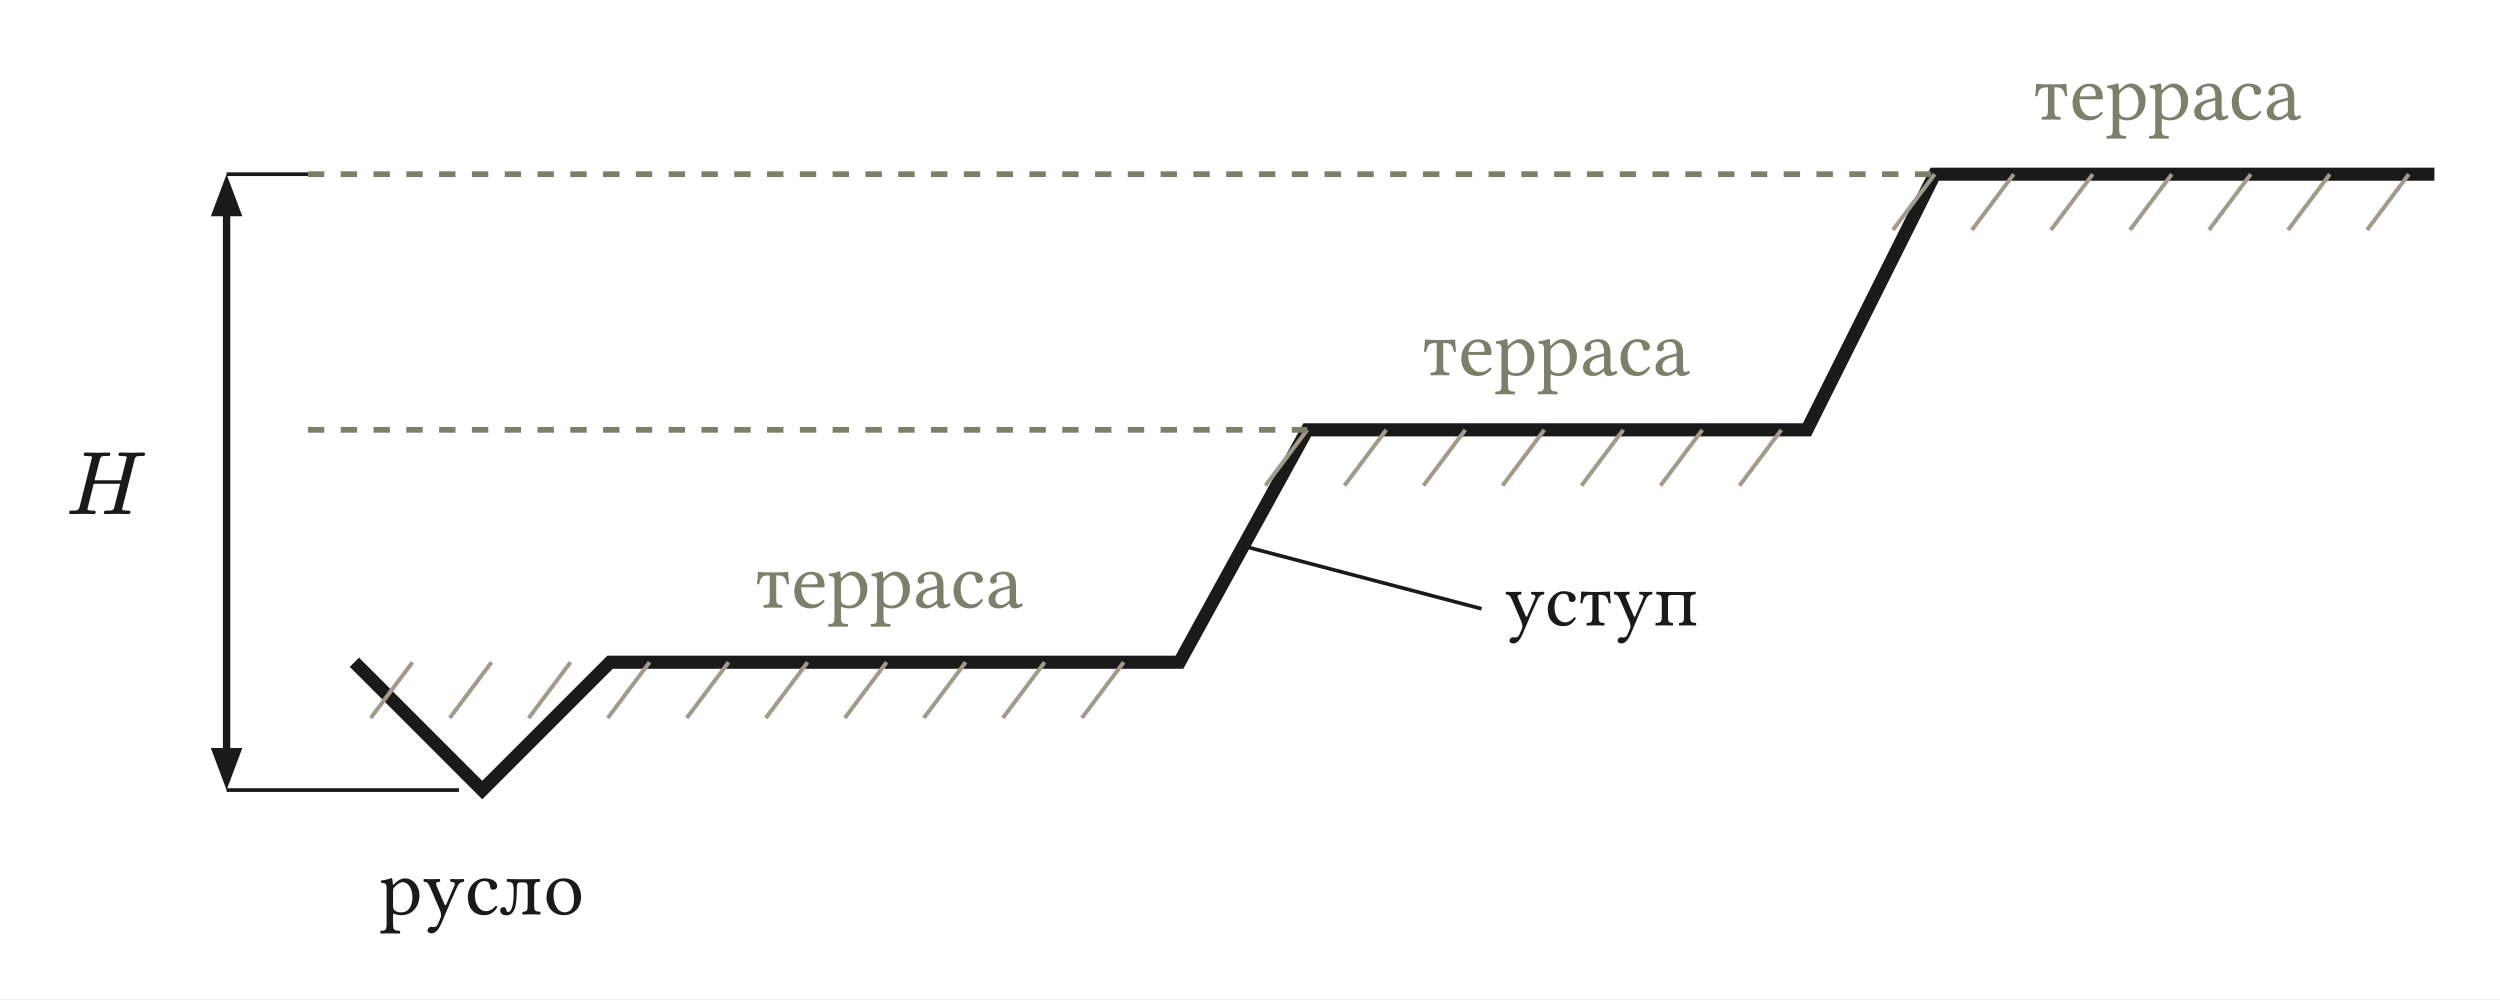
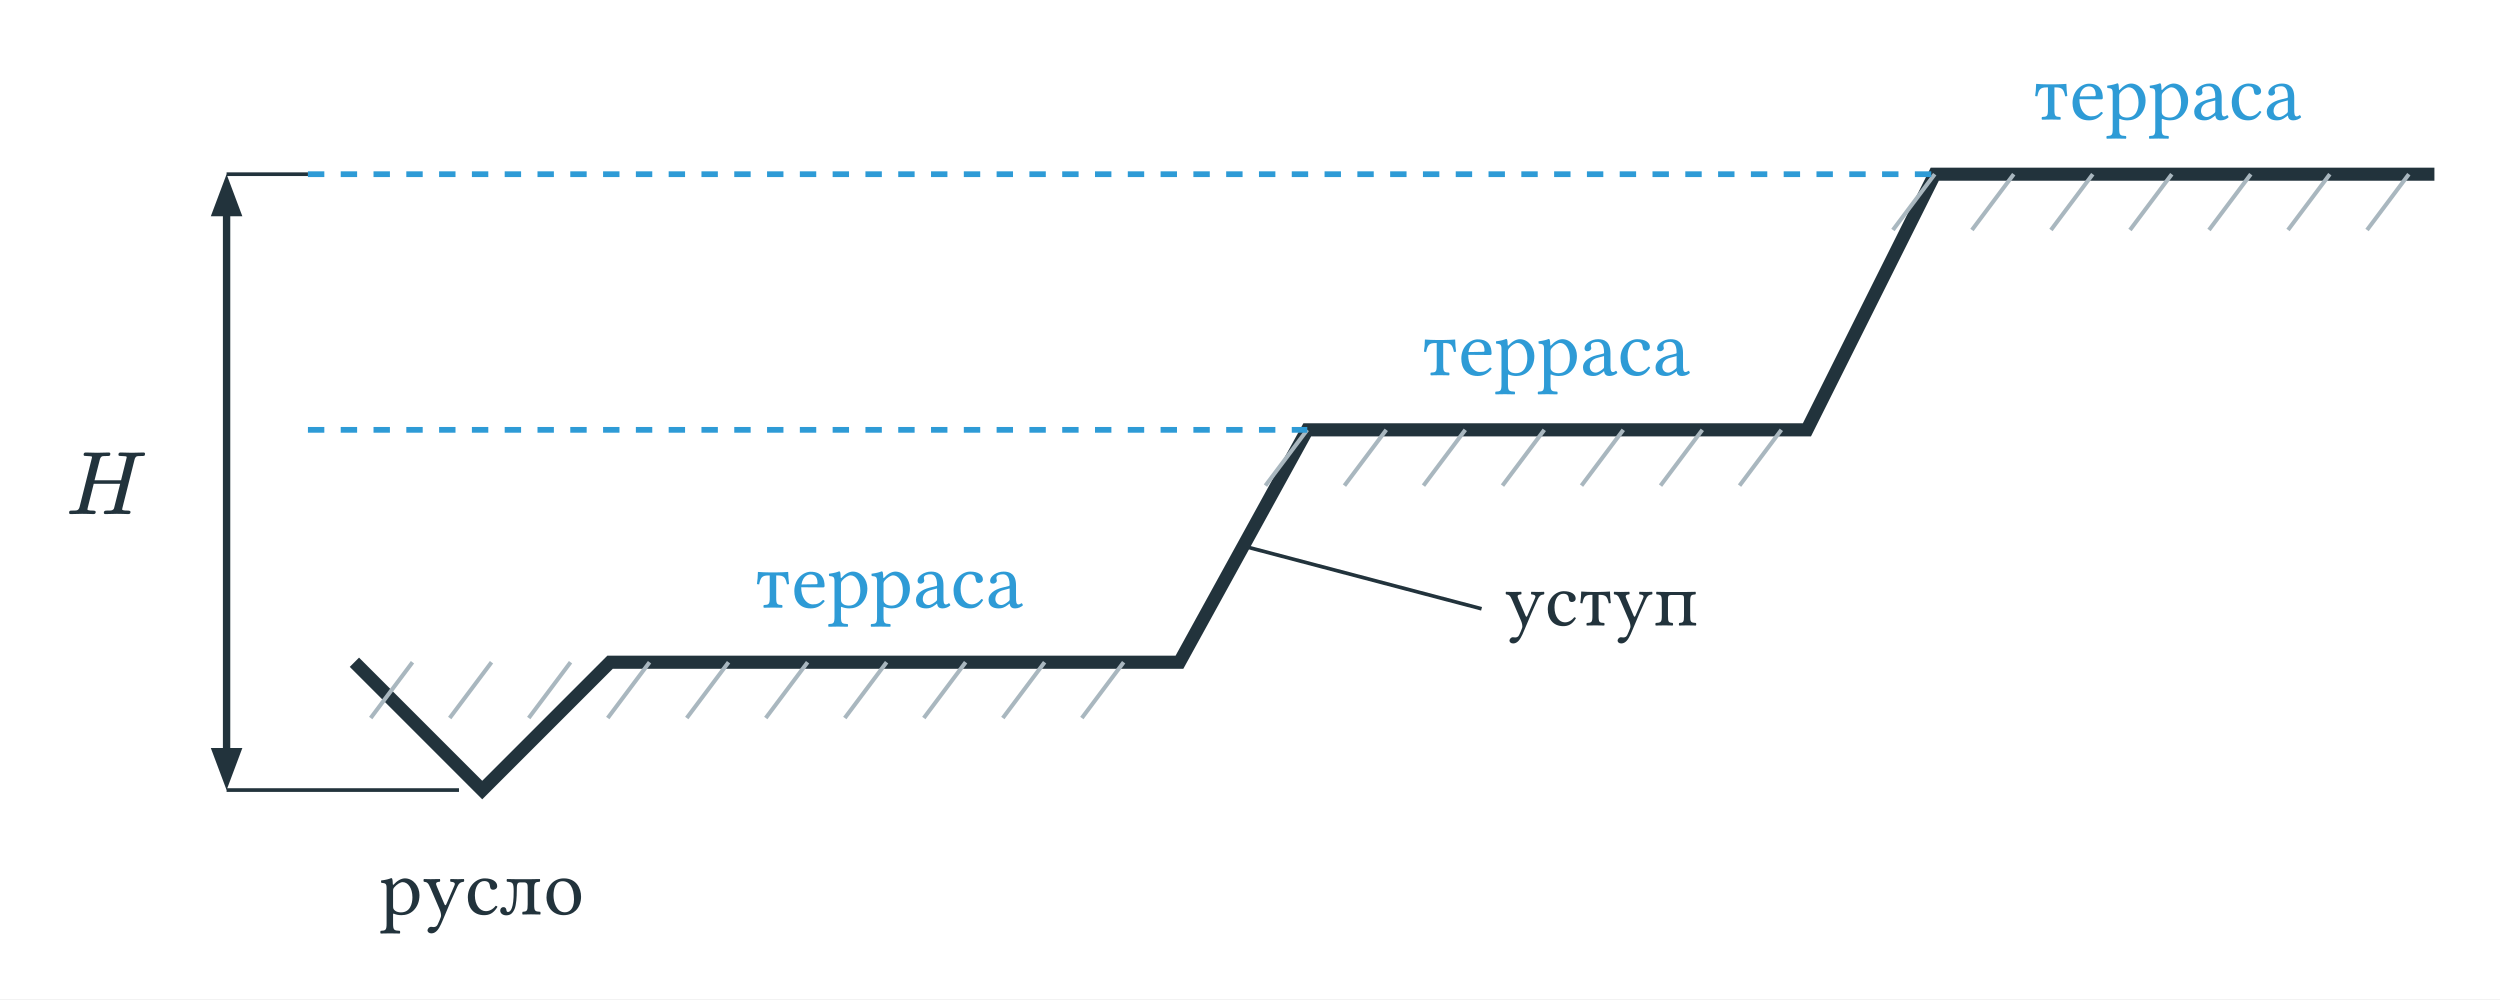
<svg xmlns="http://www.w3.org/2000/svg" xmlns:xlink="http://www.w3.org/1999/xlink" class="typst-doc" viewBox="0 0 304.928 121.865" width="304.928pt" height="121.865pt">
  <path class="typst-shape" fill="#ffffff" fill-rule="nonzero" d="M 0 0 L 0 121.865 L 304.928 121.865 L 304.928 0 Z " />
  <g>
    <g transform="translate(8 8)">
      <g class="typst-group">
        <g>
          <g transform="translate(35.22735 13.2474)">
-             <path class="typst-shape" fill="none" stroke="#1a1a18" stroke-width="1.6" stroke-linecap="butt" stroke-linejoin="miter" stroke-miterlimit="4" d="M 0 59.528 L 15.591 75.118 L 31.181 59.528 L 100.63 59.528 L 116.22 31.181 L 177.165 31.181 L 192.756 0 L 253.701 0 " />
+             <path class="typst-shape" fill="none" stroke="#22333c" stroke-width="1.6" stroke-linecap="butt" stroke-linejoin="miter" stroke-miterlimit="4" d="M 0 59.528 L 15.591 75.118 L 31.181 59.528 L 100.63 59.528 L 116.22 31.181 L 177.165 31.181 L 192.756 0 L 253.701 0 " />
          </g>
          <g transform="translate(37.2116 72.77496)">
-             <path class="typst-shape" fill="none" stroke="#a29b8c" stroke-width="0.5" stroke-linecap="butt" stroke-linejoin="miter" stroke-miterlimit="4" d="M 5.102 0 L 0 6.803 " />
+             <path class="typst-shape" fill="none" stroke="#a9b7bf" stroke-width="0.5" stroke-linecap="butt" stroke-linejoin="miter" stroke-miterlimit="4" d="M 5.102 0 L 0 6.803 " />
          </g>
          <g transform="translate(46.84939 72.77496)">
-             <path class="typst-shape" fill="none" stroke="#a29b8c" stroke-width="0.5" stroke-linecap="butt" stroke-linejoin="miter" stroke-miterlimit="4" d="M 5.102 0 L 0 6.803 " />
+             <path class="typst-shape" fill="none" stroke="#a9b7bf" stroke-width="0.5" stroke-linecap="butt" stroke-linejoin="miter" stroke-miterlimit="4" d="M 5.102 0 L 0 6.803 " />
          </g>
          <g transform="translate(56.48719 72.77496)">
-             <path class="typst-shape" fill="none" stroke="#a29b8c" stroke-width="0.5" stroke-linecap="butt" stroke-linejoin="miter" stroke-miterlimit="4" d="M 5.102 0 L 0 6.803 " />
+             <path class="typst-shape" fill="none" stroke="#a9b7bf" stroke-width="0.5" stroke-linecap="butt" stroke-linejoin="miter" stroke-miterlimit="4" d="M 5.102 0 L 0 6.803 " />
          </g>
          <g transform="translate(66.12498 72.77496)">
-             <path class="typst-shape" fill="none" stroke="#a29b8c" stroke-width="0.5" stroke-linecap="butt" stroke-linejoin="miter" stroke-miterlimit="4" d="M 5.102 0 L 0 6.803 " />
+             <path class="typst-shape" fill="none" stroke="#a9b7bf" stroke-width="0.5" stroke-linecap="butt" stroke-linejoin="miter" stroke-miterlimit="4" d="M 5.102 0 L 0 6.803 " />
          </g>
          <g transform="translate(75.76278 72.77496)">
-             <path class="typst-shape" fill="none" stroke="#a29b8c" stroke-width="0.5" stroke-linecap="butt" stroke-linejoin="miter" stroke-miterlimit="4" d="M 5.102 0 L 0 6.803 " />
+             <path class="typst-shape" fill="none" stroke="#a9b7bf" stroke-width="0.5" stroke-linecap="butt" stroke-linejoin="miter" stroke-miterlimit="4" d="M 5.102 0 L 0 6.803 " />
          </g>
          <g transform="translate(85.40057 72.77496)">
-             <path class="typst-shape" fill="none" stroke="#a29b8c" stroke-width="0.5" stroke-linecap="butt" stroke-linejoin="miter" stroke-miterlimit="4" d="M 5.102 0 L 0 6.803 " />
+             <path class="typst-shape" fill="none" stroke="#a9b7bf" stroke-width="0.5" stroke-linecap="butt" stroke-linejoin="miter" stroke-miterlimit="4" d="M 5.102 0 L 0 6.803 " />
          </g>
          <g transform="translate(95.03837 72.77496)">
-             <path class="typst-shape" fill="none" stroke="#a29b8c" stroke-width="0.5" stroke-linecap="butt" stroke-linejoin="miter" stroke-miterlimit="4" d="M 5.102 0 L 0 6.803 " />
+             <path class="typst-shape" fill="none" stroke="#a9b7bf" stroke-width="0.5" stroke-linecap="butt" stroke-linejoin="miter" stroke-miterlimit="4" d="M 5.102 0 L 0 6.803 " />
          </g>
          <g transform="translate(104.6762 72.77496)">
-             <path class="typst-shape" fill="none" stroke="#a29b8c" stroke-width="0.5" stroke-linecap="butt" stroke-linejoin="miter" stroke-miterlimit="4" d="M 5.102 0 L 0 6.803 " />
+             <path class="typst-shape" fill="none" stroke="#a9b7bf" stroke-width="0.5" stroke-linecap="butt" stroke-linejoin="miter" stroke-miterlimit="4" d="M 5.102 0 L 0 6.803 " />
          </g>
          <g transform="translate(114.314 72.77496)">
-             <path class="typst-shape" fill="none" stroke="#a29b8c" stroke-width="0.5" stroke-linecap="butt" stroke-linejoin="miter" stroke-miterlimit="4" d="M 5.102 0 L 0 6.803 " />
+             <path class="typst-shape" fill="none" stroke="#a9b7bf" stroke-width="0.5" stroke-linecap="butt" stroke-linejoin="miter" stroke-miterlimit="4" d="M 5.102 0 L 0 6.803 " />
          </g>
          <g transform="translate(123.9518 72.77496)">
-             <path class="typst-shape" fill="none" stroke="#a29b8c" stroke-width="0.5" stroke-linecap="butt" stroke-linejoin="miter" stroke-miterlimit="4" d="M 5.102 0 L 0 6.803 " />
+             <path class="typst-shape" fill="none" stroke="#a9b7bf" stroke-width="0.5" stroke-linecap="butt" stroke-linejoin="miter" stroke-miterlimit="4" d="M 5.102 0 L 0 6.803 " />
          </g>
          <g transform="translate(146.3455 44.4285)">
-             <path class="typst-shape" fill="none" stroke="#a29b8c" stroke-width="0.5" stroke-linecap="butt" stroke-linejoin="miter" stroke-miterlimit="4" d="M 5.102 0 L 0 6.803 " />
+             <path class="typst-shape" fill="none" stroke="#a9b7bf" stroke-width="0.5" stroke-linecap="butt" stroke-linejoin="miter" stroke-miterlimit="4" d="M 5.102 0 L 0 6.803 " />
          </g>
          <g transform="translate(155.9833 44.4285)">
-             <path class="typst-shape" fill="none" stroke="#a29b8c" stroke-width="0.5" stroke-linecap="butt" stroke-linejoin="miter" stroke-miterlimit="4" d="M 5.102 0 L 0 6.803 " />
+             <path class="typst-shape" fill="none" stroke="#a9b7bf" stroke-width="0.5" stroke-linecap="butt" stroke-linejoin="miter" stroke-miterlimit="4" d="M 5.102 0 L 0 6.803 " />
          </g>
          <g transform="translate(165.621 44.4285)">
-             <path class="typst-shape" fill="none" stroke="#a29b8c" stroke-width="0.5" stroke-linecap="butt" stroke-linejoin="miter" stroke-miterlimit="4" d="M 5.102 0 L 0 6.803 " />
+             <path class="typst-shape" fill="none" stroke="#a9b7bf" stroke-width="0.5" stroke-linecap="butt" stroke-linejoin="miter" stroke-miterlimit="4" d="M 5.102 0 L 0 6.803 " />
          </g>
          <g transform="translate(175.2588 44.4285)">
-             <path class="typst-shape" fill="none" stroke="#a29b8c" stroke-width="0.5" stroke-linecap="butt" stroke-linejoin="miter" stroke-miterlimit="4" d="M 5.102 0 L 0 6.803 " />
+             <path class="typst-shape" fill="none" stroke="#a9b7bf" stroke-width="0.5" stroke-linecap="butt" stroke-linejoin="miter" stroke-miterlimit="4" d="M 5.102 0 L 0 6.803 " />
          </g>
          <g transform="translate(184.8966 44.4285)">
-             <path class="typst-shape" fill="none" stroke="#a29b8c" stroke-width="0.5" stroke-linecap="butt" stroke-linejoin="miter" stroke-miterlimit="4" d="M 5.102 0 L 0 6.803 " />
+             <path class="typst-shape" fill="none" stroke="#a9b7bf" stroke-width="0.5" stroke-linecap="butt" stroke-linejoin="miter" stroke-miterlimit="4" d="M 5.102 0 L 0 6.803 " />
          </g>
          <g transform="translate(194.5344 44.4285)">
-             <path class="typst-shape" fill="none" stroke="#a29b8c" stroke-width="0.5" stroke-linecap="butt" stroke-linejoin="miter" stroke-miterlimit="4" d="M 5.102 0 L 0 6.803 " />
+             <path class="typst-shape" fill="none" stroke="#a9b7bf" stroke-width="0.5" stroke-linecap="butt" stroke-linejoin="miter" stroke-miterlimit="4" d="M 5.102 0 L 0 6.803 " />
          </g>
          <g transform="translate(204.1722 44.4285)">
-             <path class="typst-shape" fill="none" stroke="#a29b8c" stroke-width="0.5" stroke-linecap="butt" stroke-linejoin="miter" stroke-miterlimit="4" d="M 5.102 0 L 0 6.803 " />
+             <path class="typst-shape" fill="none" stroke="#a9b7bf" stroke-width="0.5" stroke-linecap="butt" stroke-linejoin="miter" stroke-miterlimit="4" d="M 5.102 0 L 0 6.803 " />
          </g>
          <g transform="translate(222.8809 13.2474)">
-             <path class="typst-shape" fill="none" stroke="#a29b8c" stroke-width="0.5" stroke-linecap="butt" stroke-linejoin="miter" stroke-miterlimit="4" d="M 5.102 0 L 0 6.803 " />
+             <path class="typst-shape" fill="none" stroke="#a9b7bf" stroke-width="0.5" stroke-linecap="butt" stroke-linejoin="miter" stroke-miterlimit="4" d="M 5.102 0 L 0 6.803 " />
          </g>
          <g transform="translate(232.5187 13.2474)">
-             <path class="typst-shape" fill="none" stroke="#a29b8c" stroke-width="0.5" stroke-linecap="butt" stroke-linejoin="miter" stroke-miterlimit="4" d="M 5.102 0 L 0 6.803 " />
+             <path class="typst-shape" fill="none" stroke="#a9b7bf" stroke-width="0.5" stroke-linecap="butt" stroke-linejoin="miter" stroke-miterlimit="4" d="M 5.102 0 L 0 6.803 " />
          </g>
          <g transform="translate(242.1565 13.2474)">
-             <path class="typst-shape" fill="none" stroke="#a29b8c" stroke-width="0.5" stroke-linecap="butt" stroke-linejoin="miter" stroke-miterlimit="4" d="M 5.102 0 L 0 6.803 " />
+             <path class="typst-shape" fill="none" stroke="#a9b7bf" stroke-width="0.5" stroke-linecap="butt" stroke-linejoin="miter" stroke-miterlimit="4" d="M 5.102 0 L 0 6.803 " />
          </g>
          <g transform="translate(251.7943 13.2474)">
-             <path class="typst-shape" fill="none" stroke="#a29b8c" stroke-width="0.5" stroke-linecap="butt" stroke-linejoin="miter" stroke-miterlimit="4" d="M 5.102 0 L 0 6.803 " />
+             <path class="typst-shape" fill="none" stroke="#a9b7bf" stroke-width="0.5" stroke-linecap="butt" stroke-linejoin="miter" stroke-miterlimit="4" d="M 5.102 0 L 0 6.803 " />
          </g>
          <g transform="translate(261.4321 13.2474)">
-             <path class="typst-shape" fill="none" stroke="#a29b8c" stroke-width="0.5" stroke-linecap="butt" stroke-linejoin="miter" stroke-miterlimit="4" d="M 5.102 0 L 0 6.803 " />
+             <path class="typst-shape" fill="none" stroke="#a9b7bf" stroke-width="0.5" stroke-linecap="butt" stroke-linejoin="miter" stroke-miterlimit="4" d="M 5.102 0 L 0 6.803 " />
          </g>
          <g transform="translate(271.0699 13.2474)">
-             <path class="typst-shape" fill="none" stroke="#a29b8c" stroke-width="0.5" stroke-linecap="butt" stroke-linejoin="miter" stroke-miterlimit="4" d="M 5.102 0 L 0 6.803 " />
+             <path class="typst-shape" fill="none" stroke="#a9b7bf" stroke-width="0.5" stroke-linecap="butt" stroke-linejoin="miter" stroke-miterlimit="4" d="M 5.102 0 L 0 6.803 " />
          </g>
          <g transform="translate(280.7077 13.2474)">
-             <path class="typst-shape" fill="none" stroke="#a29b8c" stroke-width="0.5" stroke-linecap="butt" stroke-linejoin="miter" stroke-miterlimit="4" d="M 5.102 0 L 0 6.803 " />
+             <path class="typst-shape" fill="none" stroke="#a9b7bf" stroke-width="0.5" stroke-linecap="butt" stroke-linejoin="miter" stroke-miterlimit="4" d="M 5.102 0 L 0 6.803 " />
          </g>
          <g transform="translate(29.55806 44.4285)">
-             <path class="typst-shape" fill="none" stroke="#7c7f6a" stroke-width="0.7" stroke-linecap="butt" stroke-linejoin="miter" stroke-miterlimit="4" stroke-dashoffset="0" stroke-dasharray="2 2" d="M 0 0 L 121.89 0 " />
+             <path class="typst-shape" fill="none" stroke="#2e9bd6" stroke-width="0.7" stroke-linecap="butt" stroke-linejoin="miter" stroke-miterlimit="4" stroke-dashoffset="0" stroke-dasharray="2 2" d="M 0 0 L 121.89 0 " />
          </g>
          <g transform="translate(29.55806 13.2474)">
-             <path class="typst-shape" fill="none" stroke="#7c7f6a" stroke-width="0.7" stroke-linecap="butt" stroke-linejoin="miter" stroke-miterlimit="4" stroke-dashoffset="0" stroke-dasharray="2 2" d="M 0 0 L 198.425 0 " />
+             <path class="typst-shape" fill="none" stroke="#2e9bd6" stroke-width="0.7" stroke-linecap="butt" stroke-linejoin="miter" stroke-miterlimit="4" stroke-dashoffset="0" stroke-dasharray="2 2" d="M 0 0 L 198.425 0 " />
          </g>
          <g transform="translate(19.6368 17.93058)">
-             <path class="typst-shape" fill="none" stroke="#1a1a18" stroke-width="0.9" stroke-linecap="butt" stroke-linejoin="miter" stroke-miterlimit="4" d="M 0 65.752 L 0 0 " />
+             <path class="typst-shape" fill="none" stroke="#22333c" stroke-width="0.9" stroke-linecap="butt" stroke-linejoin="miter" stroke-miterlimit="4" d="M 0 65.752 L 0 0 " />
          </g>
          <g transform="translate(18.3612 83.68234)">
-             <path class="typst-shape" fill="#1a1a18" fill-rule="nonzero" stroke="#1a1a18" stroke-width="0.9" stroke-linecap="butt" stroke-linejoin="miter" stroke-miterlimit="4" d="M 1.276 3.402 L 0 0 L 2.551 0 L 1.276 3.402 Z " />
+             <path class="typst-shape" fill="#22333c" fill-rule="nonzero" stroke="#22333c" stroke-width="0.9" stroke-linecap="butt" stroke-linejoin="miter" stroke-miterlimit="4" d="M 1.276 3.402 L 0 0 L 2.551 0 L 1.276 3.402 Z " />
          </g>
          <g transform="translate(18.3612 14.529)">
-             <path class="typst-shape" fill="#1a1a18" fill-rule="nonzero" stroke="#1a1a18" stroke-width="0.9" stroke-linecap="butt" stroke-linejoin="miter" stroke-miterlimit="4" d="M 1.276 0 L 2.551 3.402 L 0 3.402 L 1.276 0 Z " />
+             <path class="typst-shape" fill="#22333c" fill-rule="nonzero" stroke="#22333c" stroke-width="0.9" stroke-linecap="butt" stroke-linejoin="miter" stroke-miterlimit="4" d="M 1.276 0 L 2.551 3.402 L 0 3.402 L 1.276 0 Z " />
          </g>
          <g transform="translate(19.6368 88.36551)">
-             <path class="typst-shape" fill="none" stroke="#1a1a18" stroke-width="0.45" stroke-linecap="butt" stroke-linejoin="miter" stroke-miterlimit="4" d="M 0 0 L 28.346 0 " />
+             <path class="typst-shape" fill="none" stroke="#22333c" stroke-width="0.45" stroke-linecap="butt" stroke-linejoin="miter" stroke-miterlimit="4" d="M 0 0 L 28.346 0 " />
          </g>
          <g transform="translate(19.6368 13.2474)">
-             <path class="typst-shape" fill="none" stroke="#1a1a18" stroke-width="0.45" stroke-linecap="butt" stroke-linejoin="miter" stroke-miterlimit="4" d="M 0 0 L 9.921 0 " />
+             <path class="typst-shape" fill="none" stroke="#22333c" stroke-width="0.45" stroke-linecap="butt" stroke-linejoin="miter" stroke-miterlimit="4" d="M 0 0 L 9.921 0 " />
          </g>
          <g transform="translate(0 47.19169)">
            <path class="typst-shape" fill="none" d="M 0 0 L 9.999 0 L 9.999 7.513 L 0 7.513 L 0 0 Z " />
          </g>
          <g transform="translate(-0.000000000000000895172 47.19169)">
            <g class="typst-group">
              <g>
                <g transform="translate(0 0)">
                  <g class="typst-group">
                    <g>
                      <g transform="translate(0 7.513)">
                        <g class="typst-text" transform="scale(1, -1)">
-                           <use xlink:href="#gE5131C8D3A0D06FC7B016063B5AE8912" x="0" fill="#1a1a18" fill-rule="nonzero" />
+                           <use xlink:href="#gE5131C8D3A0D06FC7B016063B5AE8912" x="0" fill="#22333c" fill-rule="nonzero" />
                        </g>
                      </g>
                    </g>
                  </g>
                </g>
              </g>
            </g>
          </g>
          <g transform="translate(38.3529 96.94488)">
            <path class="typst-shape" fill="none" d="M 0 0 L 24.93 0 L 24.93 8.92 L 0 8.92 L 0 0 Z " />
          </g>
          <g transform="translate(38.3529 96.94488)">
            <g class="typst-group">
              <g>
                <g transform="translate(0 0)">
                  <g class="typst-group">
                    <g>
                      <g transform="translate(0 6.58)">
                        <g class="typst-text" transform="scale(1, -1)">
-                           <use xlink:href="#gFC5A266488D9D557CF615A3CAB21F53F" x="0" fill="#1a1a18" fill-rule="nonzero" />
-                           <use xlink:href="#g5CA82CED406699F384955208D20E3F06" x="5.19" fill="#1a1a18" fill-rule="nonzero" />
-                           <use xlink:href="#gBDA95CFC7D94396B71DE99C253C0F84A" x="10.34" fill="#1a1a18" fill-rule="nonzero" />
-                           <use xlink:href="#g3A838D9FFA338060FE66CC9BA0F32B06" x="14.62" fill="#1a1a18" fill-rule="nonzero" />
-                           <use xlink:href="#g8D8BB4470C6A2FDBD7C784190749AA5E" x="19.89" fill="#1a1a18" fill-rule="nonzero" />
+                           <use xlink:href="#gFC5A266488D9D557CF615A3CAB21F53F" x="0" fill="#22333c" fill-rule="nonzero" />
+                           <use xlink:href="#g5CA82CED406699F384955208D20E3F06" x="5.19" fill="#22333c" fill-rule="nonzero" />
+                           <use xlink:href="#gBDA95CFC7D94396B71DE99C253C0F84A" x="10.34" fill="#22333c" fill-rule="nonzero" />
+                           <use xlink:href="#g3A838D9FFA338060FE66CC9BA0F32B06" x="14.62" fill="#22333c" fill-rule="nonzero" />
+                           <use xlink:href="#g8D8BB4470C6A2FDBD7C784190749AA5E" x="19.89" fill="#22333c" fill-rule="nonzero" />
                        </g>
                      </g>
                    </g>
                  </g>
                </g>
              </g>
            </g>
          </g>
          <g transform="translate(84.0642 59.52756)">
            <path class="typst-shape" fill="none" d="M 0 0 L 32.72 0 L 32.72 8.92 L 0 8.92 L 0 0 Z " />
          </g>
          <g transform="translate(84.0642 59.52756)">
            <g class="typst-group">
              <g>
                <g transform="translate(0 0)">
                  <g class="typst-group">
                    <g>
                      <g transform="translate(0 6.58)">
                        <g class="typst-text" transform="scale(1, -1)">
-                           <use xlink:href="#g9427B3A754AA6B640067166CF882AD4E" x="0" fill="#7c7f6a" fill-rule="nonzero" />
-                           <use xlink:href="#g79F7D3A1865A7F42A1E00DA1DF9A8C78" x="4.45" fill="#7c7f6a" fill-rule="nonzero" />
-                           <use xlink:href="#gFC5A266488D9D557CF615A3CAB21F53F" x="8.92" fill="#7c7f6a" fill-rule="nonzero" />
-                           <use xlink:href="#gFC5A266488D9D557CF615A3CAB21F53F" x="14.11" fill="#7c7f6a" fill-rule="nonzero" />
-                           <use xlink:href="#g2A865E19DEFAAF0F0E5AF293ABE9069A" x="19.3" fill="#7c7f6a" fill-rule="nonzero" />
-                           <use xlink:href="#gBDA95CFC7D94396B71DE99C253C0F84A" x="23.87" fill="#7c7f6a" fill-rule="nonzero" />
-                           <use xlink:href="#g2A865E19DEFAAF0F0E5AF293ABE9069A" x="28.15" fill="#7c7f6a" fill-rule="nonzero" />
+                           <use xlink:href="#g9427B3A754AA6B640067166CF882AD4E" x="0" fill="#2e9bd6" fill-rule="nonzero" />
+                           <use xlink:href="#g79F7D3A1865A7F42A1E00DA1DF9A8C78" x="4.45" fill="#2e9bd6" fill-rule="nonzero" />
+                           <use xlink:href="#gFC5A266488D9D557CF615A3CAB21F53F" x="8.92" fill="#2e9bd6" fill-rule="nonzero" />
+                           <use xlink:href="#gFC5A266488D9D557CF615A3CAB21F53F" x="14.11" fill="#2e9bd6" fill-rule="nonzero" />
+                           <use xlink:href="#g2A865E19DEFAAF0F0E5AF293ABE9069A" x="19.3" fill="#2e9bd6" fill-rule="nonzero" />
+                           <use xlink:href="#gBDA95CFC7D94396B71DE99C253C0F84A" x="23.87" fill="#2e9bd6" fill-rule="nonzero" />
+                           <use xlink:href="#g2A865E19DEFAAF0F0E5AF293ABE9069A" x="28.15" fill="#2e9bd6" fill-rule="nonzero" />
                        </g>
                      </g>
                    </g>
                  </g>
                </g>
              </g>
            </g>
          </g>
          <g transform="translate(165.4185 31.1811)">
            <path class="typst-shape" fill="none" d="M 0 0 L 32.72 0 L 32.72 8.92 L 0 8.92 L 0 0 Z " />
          </g>
          <g transform="translate(165.4185 31.1811)">
            <g class="typst-group">
              <g>
                <g transform="translate(0 0)">
                  <g class="typst-group">
                    <g>
                      <g transform="translate(0 6.58)">
                        <g class="typst-text" transform="scale(1, -1)">
-                           <use xlink:href="#g9427B3A754AA6B640067166CF882AD4E" x="0" fill="#7c7f6a" fill-rule="nonzero" />
-                           <use xlink:href="#g79F7D3A1865A7F42A1E00DA1DF9A8C78" x="4.45" fill="#7c7f6a" fill-rule="nonzero" />
-                           <use xlink:href="#gFC5A266488D9D557CF615A3CAB21F53F" x="8.92" fill="#7c7f6a" fill-rule="nonzero" />
-                           <use xlink:href="#gFC5A266488D9D557CF615A3CAB21F53F" x="14.11" fill="#7c7f6a" fill-rule="nonzero" />
-                           <use xlink:href="#g2A865E19DEFAAF0F0E5AF293ABE9069A" x="19.3" fill="#7c7f6a" fill-rule="nonzero" />
-                           <use xlink:href="#gBDA95CFC7D94396B71DE99C253C0F84A" x="23.87" fill="#7c7f6a" fill-rule="nonzero" />
-                           <use xlink:href="#g2A865E19DEFAAF0F0E5AF293ABE9069A" x="28.15" fill="#7c7f6a" fill-rule="nonzero" />
+                           <use xlink:href="#g9427B3A754AA6B640067166CF882AD4E" x="0" fill="#2e9bd6" fill-rule="nonzero" />
+                           <use xlink:href="#g79F7D3A1865A7F42A1E00DA1DF9A8C78" x="4.45" fill="#2e9bd6" fill-rule="nonzero" />
+                           <use xlink:href="#gFC5A266488D9D557CF615A3CAB21F53F" x="8.92" fill="#2e9bd6" fill-rule="nonzero" />
+                           <use xlink:href="#gFC5A266488D9D557CF615A3CAB21F53F" x="14.11" fill="#2e9bd6" fill-rule="nonzero" />
+                           <use xlink:href="#g2A865E19DEFAAF0F0E5AF293ABE9069A" x="19.3" fill="#2e9bd6" fill-rule="nonzero" />
+                           <use xlink:href="#gBDA95CFC7D94396B71DE99C253C0F84A" x="23.87" fill="#2e9bd6" fill-rule="nonzero" />
+                           <use xlink:href="#g2A865E19DEFAAF0F0E5AF293ABE9069A" x="28.15" fill="#2e9bd6" fill-rule="nonzero" />
                        </g>
                      </g>
                    </g>
                  </g>
                </g>
              </g>
            </g>
          </g>
          <g transform="translate(239.9697 0)">
            <path class="typst-shape" fill="none" d="M 0 0 L 32.72 0 L 32.72 8.92 L 0 8.92 L 0 0 Z " />
          </g>
          <g transform="translate(239.9697 -0.00000003149606)">
            <g class="typst-group">
              <g>
                <g transform="translate(0 0)">
                  <g class="typst-group">
                    <g>
                      <g transform="translate(0 6.58)">
                        <g class="typst-text" transform="scale(1, -1)">
-                           <use xlink:href="#g9427B3A754AA6B640067166CF882AD4E" x="0" fill="#7c7f6a" fill-rule="nonzero" />
-                           <use xlink:href="#g79F7D3A1865A7F42A1E00DA1DF9A8C78" x="4.45" fill="#7c7f6a" fill-rule="nonzero" />
-                           <use xlink:href="#gFC5A266488D9D557CF615A3CAB21F53F" x="8.92" fill="#7c7f6a" fill-rule="nonzero" />
-                           <use xlink:href="#gFC5A266488D9D557CF615A3CAB21F53F" x="14.11" fill="#7c7f6a" fill-rule="nonzero" />
-                           <use xlink:href="#g2A865E19DEFAAF0F0E5AF293ABE9069A" x="19.3" fill="#7c7f6a" fill-rule="nonzero" />
-                           <use xlink:href="#gBDA95CFC7D94396B71DE99C253C0F84A" x="23.87" fill="#7c7f6a" fill-rule="nonzero" />
-                           <use xlink:href="#g2A865E19DEFAAF0F0E5AF293ABE9069A" x="28.15" fill="#7c7f6a" fill-rule="nonzero" />
+                           <use xlink:href="#g9427B3A754AA6B640067166CF882AD4E" x="0" fill="#2e9bd6" fill-rule="nonzero" />
+                           <use xlink:href="#g79F7D3A1865A7F42A1E00DA1DF9A8C78" x="4.45" fill="#2e9bd6" fill-rule="nonzero" />
+                           <use xlink:href="#gFC5A266488D9D557CF615A3CAB21F53F" x="8.92" fill="#2e9bd6" fill-rule="nonzero" />
+                           <use xlink:href="#gFC5A266488D9D557CF615A3CAB21F53F" x="14.11" fill="#2e9bd6" fill-rule="nonzero" />
+                           <use xlink:href="#g2A865E19DEFAAF0F0E5AF293ABE9069A" x="19.3" fill="#2e9bd6" fill-rule="nonzero" />
+                           <use xlink:href="#gBDA95CFC7D94396B71DE99C253C0F84A" x="23.87" fill="#2e9bd6" fill-rule="nonzero" />
+                           <use xlink:href="#g2A865E19DEFAAF0F0E5AF293ABE9069A" x="28.15" fill="#2e9bd6" fill-rule="nonzero" />
                        </g>
                      </g>
                    </g>
                  </g>
                </g>
              </g>
            </g>
          </g>
          <g transform="translate(143.6525 58.60173)">
-             <path class="typst-shape" fill="none" stroke="#1a1a18" stroke-width="0.45" stroke-linecap="butt" stroke-linejoin="miter" stroke-miterlimit="4" d="M 0 0 L 29.055 7.654 " />
+             <path class="typst-shape" fill="none" stroke="#22333c" stroke-width="0.45" stroke-linecap="butt" stroke-linejoin="miter" stroke-miterlimit="4" d="M 0 0 L 29.055 7.654 " />
          </g>
          <g transform="translate(175.5423 62.02778)">
            <path class="typst-shape" fill="none" d="M 0 0 L 23.645 0 L 23.645 8.455 L 0 8.455 L 0 0 Z " />
          </g>
          <g transform="translate(175.5423 62.02778)">
            <g class="typst-group">
              <g>
                <g transform="translate(0 0)">
                  <g class="typst-group">
                    <g>
                      <g transform="translate(0 6.251)">
                        <g class="typst-text" transform="scale(1, -1)">
-                           <use xlink:href="#g6F843B973463BF52E2159051F54A7BBD" x="0" fill="#1a1a18" fill-rule="nonzero" />
-                           <use xlink:href="#g786ACECBFB4DAD8DE2FE18BD89DD5992" x="4.893" fill="#1a1a18" fill-rule="nonzero" />
-                           <use xlink:href="#g7FDD0EFCC8198F3C621574C141CE1380" x="8.959" fill="#1a1a18" fill-rule="nonzero" />
-                           <use xlink:href="#g6F843B973463BF52E2159051F54A7BBD" x="13.186" fill="#1a1a18" fill-rule="nonzero" />
-                           <use xlink:href="#g5907ED22DC16C8DE89B7E037F7A9789" x="18.078" fill="#1a1a18" fill-rule="nonzero" />
+                           <use xlink:href="#g6F843B973463BF52E2159051F54A7BBD" x="0" fill="#22333c" fill-rule="nonzero" />
+                           <use xlink:href="#g786ACECBFB4DAD8DE2FE18BD89DD5992" x="4.893" fill="#22333c" fill-rule="nonzero" />
+                           <use xlink:href="#g7FDD0EFCC8198F3C621574C141CE1380" x="8.959" fill="#22333c" fill-rule="nonzero" />
+                           <use xlink:href="#g6F843B973463BF52E2159051F54A7BBD" x="13.186" fill="#22333c" fill-rule="nonzero" />
+                           <use xlink:href="#g5907ED22DC16C8DE89B7E037F7A9789" x="18.078" fill="#22333c" fill-rule="nonzero" />
                        </g>
                      </g>
                    </g>
                  </g>
                </g>
              </g>
            </g>
          </g>
        </g>
      </g>
    </g>
  </g>
  <defs id="glyph">
    <symbol id="gE5131C8D3A0D06FC7B016063B5AE8912" overflow="visible">
      <path d="M 9.691 7.348 C 9.691 7.458 9.625 7.513 9.493 7.513 L 8.096 7.48 L 6.699 7.513 C 6.523 7.513 6.446 7.414 6.446 7.249 C 6.446 7.172 6.479 7.117 6.534 7.106 C 6.644 7.095 6.732 7.084 6.787 7.084 C 7.128 7.073 7.315 7.051 7.37 7.04 C 7.425 7.029 7.458 6.996 7.458 6.941 C 7.447 6.908 7.436 6.842 7.414 6.743 L 6.765 4.125 L 3.531 4.125 L 4.169 6.622 C 4.224 6.853 4.323 6.996 4.466 7.051 C 4.543 7.073 4.73 7.084 5.038 7.084 C 5.335 7.084 5.456 7.084 5.456 7.348 C 5.456 7.458 5.39 7.513 5.258 7.513 L 3.861 7.48 L 2.453 7.513 C 2.277 7.513 2.2 7.414 2.2 7.249 C 2.2 7.172 2.233 7.117 2.299 7.106 C 2.409 7.095 2.497 7.084 2.552 7.084 C 2.893 7.073 3.091 7.051 3.146 7.04 C 3.201 7.029 3.223 6.996 3.223 6.941 C 3.223 6.919 3.212 6.853 3.179 6.743 L 1.716 0.902 C 1.661 0.66 1.551 0.517 1.386 0.462 C 1.309 0.44 1.111 0.429 0.77 0.429 C 0.528 0.429 0.429 0.407 0.429 0.165 C 0.429 0.055 0.495 0 0.627 0 L 2.013 0.033 L 2.706 0.022 C 2.827 0.022 3.289 0 3.41 0 C 3.586 0 3.674 0.088 3.674 0.264 C 3.674 0.374 3.553 0.429 3.322 0.429 C 2.882 0.429 2.662 0.473 2.662 0.572 C 2.662 0.572 2.673 0.605 2.695 0.748 L 3.432 3.696 L 6.655 3.696 L 5.918 0.748 C 5.885 0.583 5.753 0.473 5.533 0.44 C 5.478 0.429 5.291 0.429 4.972 0.429 C 4.763 0.429 4.664 0.341 4.664 0.165 C 4.664 0.055 4.73 0 4.862 0 L 6.248 0.033 L 6.941 0.022 C 7.062 0.022 7.513 0 7.656 0 C 7.832 0 7.92 0.088 7.92 0.264 C 7.92 0.374 7.799 0.429 7.568 0.429 C 7.117 0.429 6.897 0.473 6.897 0.572 C 6.897 0.572 6.908 0.605 6.93 0.748 L 8.404 6.622 C 8.459 6.853 8.558 6.996 8.701 7.051 C 8.767 7.073 8.954 7.084 9.273 7.084 C 9.559 7.084 9.691 7.084 9.691 7.348 Z " />
    </symbol>
    <symbol id="gFC5A266488D9D557CF615A3CAB21F53F" overflow="visible">
      <path d="M 1.56 3.68 C 1.55 3.98 1.53 4.24 1.48 4.34 C 1.46 4.39 1.44 4.42 1.36 4.42 C 1.08 4.31 0.82 4.22 0.13 4.13 C 0.11 4.07 0.13 3.91 0.15 3.85 C 0.69 3.8 0.8 3.75 0.8 3.17 L 0.8 -1.1 C 0.8 -1.93 0.69 -1.98 0.08 -2.01 C 0.02 -2.07 0.02 -2.28 0.08 -2.34 C 0.43 -2.33 0.8 -2.32 1.2 -2.32 C 1.6 -2.32 2.08 -2.33 2.41 -2.34 C 2.47 -2.28 2.47 -2.07 2.41 -2.01 C 1.7 -1.97 1.59 -1.93 1.59 -1.1 L 1.59 -0.02 C 1.59 0.11 1.63 0.1 1.73 0.06 C 1.98 -0.04 2.28 -0.1 2.6 -0.1 C 3.16 -0.1 3.66 0.07 4.07 0.46 C 4.54 0.92 4.81 1.54 4.81 2.35 C 4.81 3.41 4.06 4.39 3.04 4.39 C 2.58 4.39 2.07 4.09 1.67 3.64 C 1.61 3.58 1.57 3.58 1.56 3.68 Z M 1.75 3.31 C 2.01 3.63 2.47 3.93 2.76 3.93 C 3.4 3.93 3.95 3.21 3.95 2.08 C 3.95 1.26 3.66 0.24 2.54 0.24 C 2.36 0.24 2.01 0.29 1.83 0.45 C 1.63 0.63 1.59 0.69 1.59 1.05 L 1.59 2.87 C 1.59 3.08 1.63 3.17 1.75 3.31 Z " />
    </symbol>
    <symbol id="g5CA82CED406699F384955208D20E3F06" overflow="visible">
      <path d="M 2.04 -1.6 C 2.2 -1.32 2.33 -1.04 2.45 -0.74 C 3.25 1.19 3.7 2.22 4.22 3.34 C 4.42 3.76 4.56 3.92 5.03 3.98 C 5.09 4.04 5.09 4.25 5.03 4.31 C 4.83 4.3 4.6 4.29 4.32 4.29 C 4.02 4.29 3.71 4.3 3.41 4.31 C 3.35 4.25 3.35 4.04 3.41 3.98 C 3.73 3.95 4.05 3.89 3.89 3.53 L 2.9 1.24 C 2.83 1.08 2.74 1.05 2.66 1.25 L 1.77 3.33 C 1.59 3.75 1.54 3.94 2.1 3.98 C 2.16 4.04 2.16 4.25 2.1 4.31 C 1.73 4.3 1.33 4.29 0.97 4.29 C 0.63 4.29 0.36 4.3 0.16 4.31 C 0.1 4.25 0.1 4.04 0.16 3.98 C 0.56 3.93 0.69 3.84 0.95 3.23 L 2.08 0.6 C 2.17 0.4 2.32 -0.06 2.22 -0.34 C 2.1 -0.67 1.98 -0.95 1.83 -1.26 C 1.72 -1.46 1.58 -1.55 1.33 -1.55 C 1.19 -1.55 1.15 -1.52 1.04 -1.52 C 0.75 -1.52 0.6 -1.82 0.6 -1.95 C 0.6 -2.16 0.8 -2.32 1.07 -2.32 C 1.28 -2.32 1.68 -2.24 2.04 -1.6 Z " />
    </symbol>
    <symbol id="gBDA95CFC7D94396B71DE99C253C0F84A" overflow="visible">
      <path d="M 3.98 0.91 C 3.94 1 3.86 1.04 3.77 1.05 C 3.43 0.61 3 0.39 2.57 0.39 C 1.84 0.39 1.23 1.13 1.23 2.3 C 1.23 3.4 1.71 4.06 2.37 4.06 C 2.96 4.06 3.04 3.71 3.08 3.36 C 3.11 3.09 3.25 3 3.46 3 C 3.67 3 3.95 3.13 3.95 3.44 C 3.95 3.99 3.38 4.39 2.42 4.39 C 1.43 4.39 0.37 3.5 0.37 2.08 C 0.37 0.79 1.09 -0.1 2.35 -0.1 C 2.95 -0.1 3.48 0.09 3.98 0.91 Z " />
    </symbol>
    <symbol id="g3A838D9FFA338060FE66CC9BA0F32B06" overflow="visible">
      <path d="M 4.18 1.22 L 4.18 3.07 C 4.18 3.89 4.31 3.94 4.86 3.98 C 4.92 4.04 4.92 4.25 4.86 4.31 C 4.56 4.3 4.18 4.29 3.78 4.29 L 1.89 4.29 C 1.56 4.29 1.17 4.3 0.87 4.31 C 0.81 4.25 0.81 4.04 0.87 3.98 C 1.58 3.93 1.68 3.87 1.68 2.79 C 1.68 1.74 1.6 1.19 1.46 0.78 C 1.33 0.42 1.16 0.29 0.99 0.29 C 0.86 0.29 0.82 0.37 0.8 0.5 C 0.77 0.69 0.71 0.88 0.43 0.88 C 0.18 0.88 0.04 0.68 0.04 0.46 C 0.04 0.15 0.32 -0.12 0.78 -0.12 C 1.29 -0.12 1.57 0.14 1.8 0.68 C 2 1.16 2.06 2.18 2.06 2.86 C 2.06 3.64 2.09 3.9 2.49 3.9 L 2.94 3.9 C 3.32 3.9 3.39 3.66 3.39 3.32 L 3.39 1.22 C 3.39 0.4 3.29 0.35 2.77 0.31 C 2.72 0.25 2.72 0.04 2.77 -0.02 C 3.02 -0.01 3.39 0 3.79 0 C 4.19 0 4.64 -0.01 4.92 -0.02 C 4.97 0.04 4.97 0.25 4.92 0.31 C 4.27 0.35 4.18 0.4 4.18 1.22 Z " />
    </symbol>
    <symbol id="g8D8BB4470C6A2FDBD7C784190749AA5E" overflow="visible">
      <path d="M 0.41 2.05 C 0.41 1.03 1.09 -0.1 2.51 -0.1 C 3.15 -0.1 3.64 0.13 3.98 0.46 C 4.43 0.9 4.63 1.53 4.63 2.14 C 4.63 3.18 4.06 4.39 2.53 4.39 C 1.87 4.39 1.33 4.12 0.96 3.69 C 0.6 3.26 0.41 2.68 0.41 2.05 Z M 2.38 4.04 C 3.24 4.04 3.77 3.26 3.77 1.82 C 3.77 0.56 3.12 0.25 2.65 0.25 C 1.61 0.25 1.27 1.51 1.27 2.28 C 1.27 3.15 1.48 4.04 2.38 4.04 Z " />
    </symbol>
    <symbol id="g9427B3A754AA6B640067166CF882AD4E" overflow="visible">
      <path d="M 1.82 1.22 C 1.82 0.39 1.71 0.34 1.1 0.31 C 1.04 0.25 1.04 0.04 1.1 -0.02 C 1.49 -0.01 1.89 0 2.22 0 C 2.56 0 2.95 -0.01 3.33 -0.02 C 3.39 0.04 3.39 0.25 3.33 0.31 C 2.72 0.34 2.61 0.39 2.61 1.22 L 2.61 3.92 L 2.78 3.92 C 3.59 3.92 3.75 3.64 3.92 2.83 C 4.05 2.83 4.18 2.87 4.18 2.87 C 4.12 3.33 4.08 3.77 4.07 4.35 C 3.84 4.33 3.09 4.29 2.59 4.29 L 1.84 4.29 C 1.34 4.29 0.78 4.32 0.38 4.35 C 0.37 3.77 0.33 3.33 0.26 2.87 C 0.26 2.87 0.4 2.83 0.53 2.83 C 0.7 3.64 0.85 3.92 1.67 3.92 L 1.82 3.92 Z " />
    </symbol>
    <symbol id="g79F7D3A1865A7F42A1E00DA1DF9A8C78" overflow="visible">
      <path d="M 3.86 0.93 C 3.49 0.55 3.2 0.39 2.62 0.39 C 2.26 0.39 1.84 0.6 1.53 1.11 C 1.33 1.44 1.21 1.9 1.21 2.48 L 3.87 2.46 C 3.99 2.46 4.06 2.52 4.06 2.63 C 4.06 3.47 3.76 4.37 2.37 4.37 C 1.5 4.37 0.37 3.54 0.37 2.02 C 0.37 1.46 0.51 0.92 0.84 0.54 C 1.18 0.14 1.65 -0.1 2.37 -0.1 C 3.13 -0.1 3.67 0.25 4.07 0.77 C 4.04 0.87 3.98 0.92 3.86 0.93 Z M 1.24 2.82 C 1.43 3.95 2.13 4.04 2.37 4.04 C 2.75 4.04 3.2 3.83 3.2 2.99 C 3.2 2.9 3.16 2.85 3.05 2.85 Z " />
    </symbol>
    <symbol id="g2A865E19DEFAAF0F0E5AF293ABE9069A" overflow="visible">
      <path d="M 2.93 0.48 C 2.99 0.17 3.1 -0.1 3.6 -0.1 C 3.98 -0.1 4.34 0.07 4.55 0.27 C 4.53 0.39 4.49 0.48 4.38 0.54 C 4.31 0.48 4.14 0.38 4.01 0.38 C 3.72 0.38 3.71 0.77 3.71 1.23 L 3.71 2.7 C 3.71 4.12 2.93 4.39 2.2 4.39 C 1.38 4.39 0.55 3.85 0.55 3.28 C 0.55 3.04 0.67 2.92 0.9 2.92 C 1.19 2.92 1.37 3.13 1.37 3.26 C 1.37 3.33 1.36 3.4 1.34 3.44 C 1.33 3.47 1.32 3.53 1.32 3.64 C 1.32 3.95 1.74 4.06 2.12 4.06 C 2.46 4.06 2.93 3.89 2.93 2.76 C 2.93 2.69 2.9 2.65 2.87 2.64 L 2.01 2.43 C 1.05 2.19 0.36 1.66 0.36 0.98 C 0.36 0.16 0.92 -0.1 1.62 -0.1 C 1.97 -0.1 2.27 -0.02 2.71 0.32 L 2.91 0.48 Z M 2.93 2.33 L 2.93 1.01 C 2.93 0.88 2.87 0.81 2.79 0.75 C 2.53 0.54 2.19 0.31 1.91 0.31 C 1.41 0.31 1.19 0.71 1.19 1.02 C 1.19 1.47 1.4 1.93 2.14 2.12 Z " />
    </symbol>
    <symbol id="g6F843B973463BF52E2159051F54A7BBD" overflow="visible">
      <path d="M 1.938 -1.52 C 2.09 -1.254 2.213 -0.988 2.327 -0.703 C 3.087 1.131 3.515 2.109 4.009 3.173 C 4.199 3.572 4.332 3.724 4.779 3.781 C 4.835 3.838 4.835 4.037 4.779 4.095 C 4.588 4.085 4.37 4.075 4.104 4.075 C 3.819 4.075 3.525 4.085 3.239 4.095 C 3.183 4.037 3.183 3.838 3.239 3.781 C 3.543 3.752 3.847 3.696 3.696 3.353 L 2.755 1.178 C 2.688 1.026 2.603 0.997 2.527 1.188 L 1.681 3.163 C 1.51 3.562 1.463 3.743 1.995 3.781 C 2.052 3.838 2.052 4.037 1.995 4.095 C 1.643 4.085 1.264 4.075 0.921 4.075 C 0.598 4.075 0.342 4.085 0.152 4.095 C 0.095 4.037 0.095 3.838 0.152 3.781 C 0.532 3.733 0.655 3.648 0.902 3.068 L 1.976 0.57 C 2.061 0.38 2.204 -0.057 2.109 -0.323 C 1.995 -0.636 1.881 -0.902 1.738 -1.197 C 1.634 -1.387 1.501 -1.472 1.264 -1.472 C 1.131 -1.472 1.093 -1.444 0.988 -1.444 C 0.713 -1.444 0.57 -1.729 0.57 -1.853 C 0.57 -2.052 0.76 -2.204 1.016 -2.204 C 1.216 -2.204 1.596 -2.128 1.938 -1.52 Z " />
    </symbol>
    <symbol id="g786ACECBFB4DAD8DE2FE18BD89DD5992" overflow="visible">
      <path d="M 3.781 0.865 C 3.743 0.95 3.667 0.988 3.581 0.997 C 3.258 0.579 2.85 0.37 2.442 0.37 C 1.748 0.37 1.169 1.073 1.169 2.185 C 1.169 3.23 1.624 3.857 2.252 3.857 C 2.812 3.857 2.888 3.525 2.926 3.192 C 2.954 2.936 3.087 2.85 3.287 2.85 C 3.486 2.85 3.752 2.974 3.752 3.268 C 3.752 3.791 3.211 4.17 2.299 4.17 C 1.359 4.17 0.351 3.325 0.351 1.976 C 0.351 0.75 1.035 -0.095 2.232 -0.095 C 2.803 -0.095 3.306 0.085 3.781 0.865 Z " />
    </symbol>
    <symbol id="g7FDD0EFCC8198F3C621574C141CE1380" overflow="visible">
      <path d="M 1.729 1.159 C 1.729 0.37 1.624 0.323 1.045 0.294 C 0.988 0.237 0.988 0.038 1.045 -0.019 C 1.415 -0.009 1.795 0 2.109 0 C 2.432 0 2.803 -0.009 3.163 -0.019 C 3.22 0.038 3.22 0.237 3.163 0.294 C 2.584 0.323 2.479 0.37 2.479 1.159 L 2.479 3.724 L 2.641 3.724 C 3.41 3.724 3.562 3.458 3.724 2.688 C 3.847 2.688 3.971 2.726 3.971 2.726 C 3.914 3.163 3.876 3.581 3.866 4.132 C 3.648 4.113 2.936 4.075 2.461 4.075 L 1.748 4.075 C 1.273 4.075 0.741 4.104 0.361 4.132 C 0.351 3.581 0.314 3.163 0.247 2.726 C 0.247 2.726 0.38 2.688 0.503 2.688 C 0.665 3.458 0.807 3.724 1.586 3.724 L 1.729 3.724 Z " />
    </symbol>
    <symbol id="g5907ED22DC16C8DE89B7E037F7A9789" overflow="visible">
      <path d="M 4.151 4.075 L 1.453 4.075 C 1.073 4.075 0.713 4.085 0.427 4.095 C 0.37 4.037 0.37 3.838 0.427 3.781 C 0.95 3.743 1.073 3.696 1.073 2.916 L 1.073 1.159 C 1.073 0.38 0.95 0.332 0.332 0.294 C 0.276 0.237 0.276 0.038 0.332 -0.019 C 0.618 -0.009 1.073 0 1.453 0 C 1.833 0 2.119 -0.009 2.403 -0.019 C 2.461 0.038 2.461 0.237 2.403 0.294 C 1.919 0.342 1.824 0.38 1.824 1.159 L 1.824 3.22 C 1.824 3.515 1.853 3.705 2.223 3.705 L 3.373 3.705 C 3.724 3.705 3.781 3.6 3.781 3.22 L 3.781 1.159 C 3.781 0.38 3.686 0.332 3.192 0.294 C 3.144 0.237 3.144 0.038 3.192 -0.019 C 3.429 -0.009 3.781 0 4.161 0 C 4.541 0 4.968 -0.009 5.234 -0.019 C 5.282 0.038 5.282 0.237 5.234 0.294 C 4.617 0.332 4.532 0.38 4.532 1.159 L 4.532 2.916 C 4.532 3.696 4.655 3.743 5.178 3.781 C 5.234 3.838 5.234 4.037 5.178 4.095 C 4.893 4.085 4.532 4.075 4.151 4.075 Z " />
    </symbol>
  </defs>
</svg>
